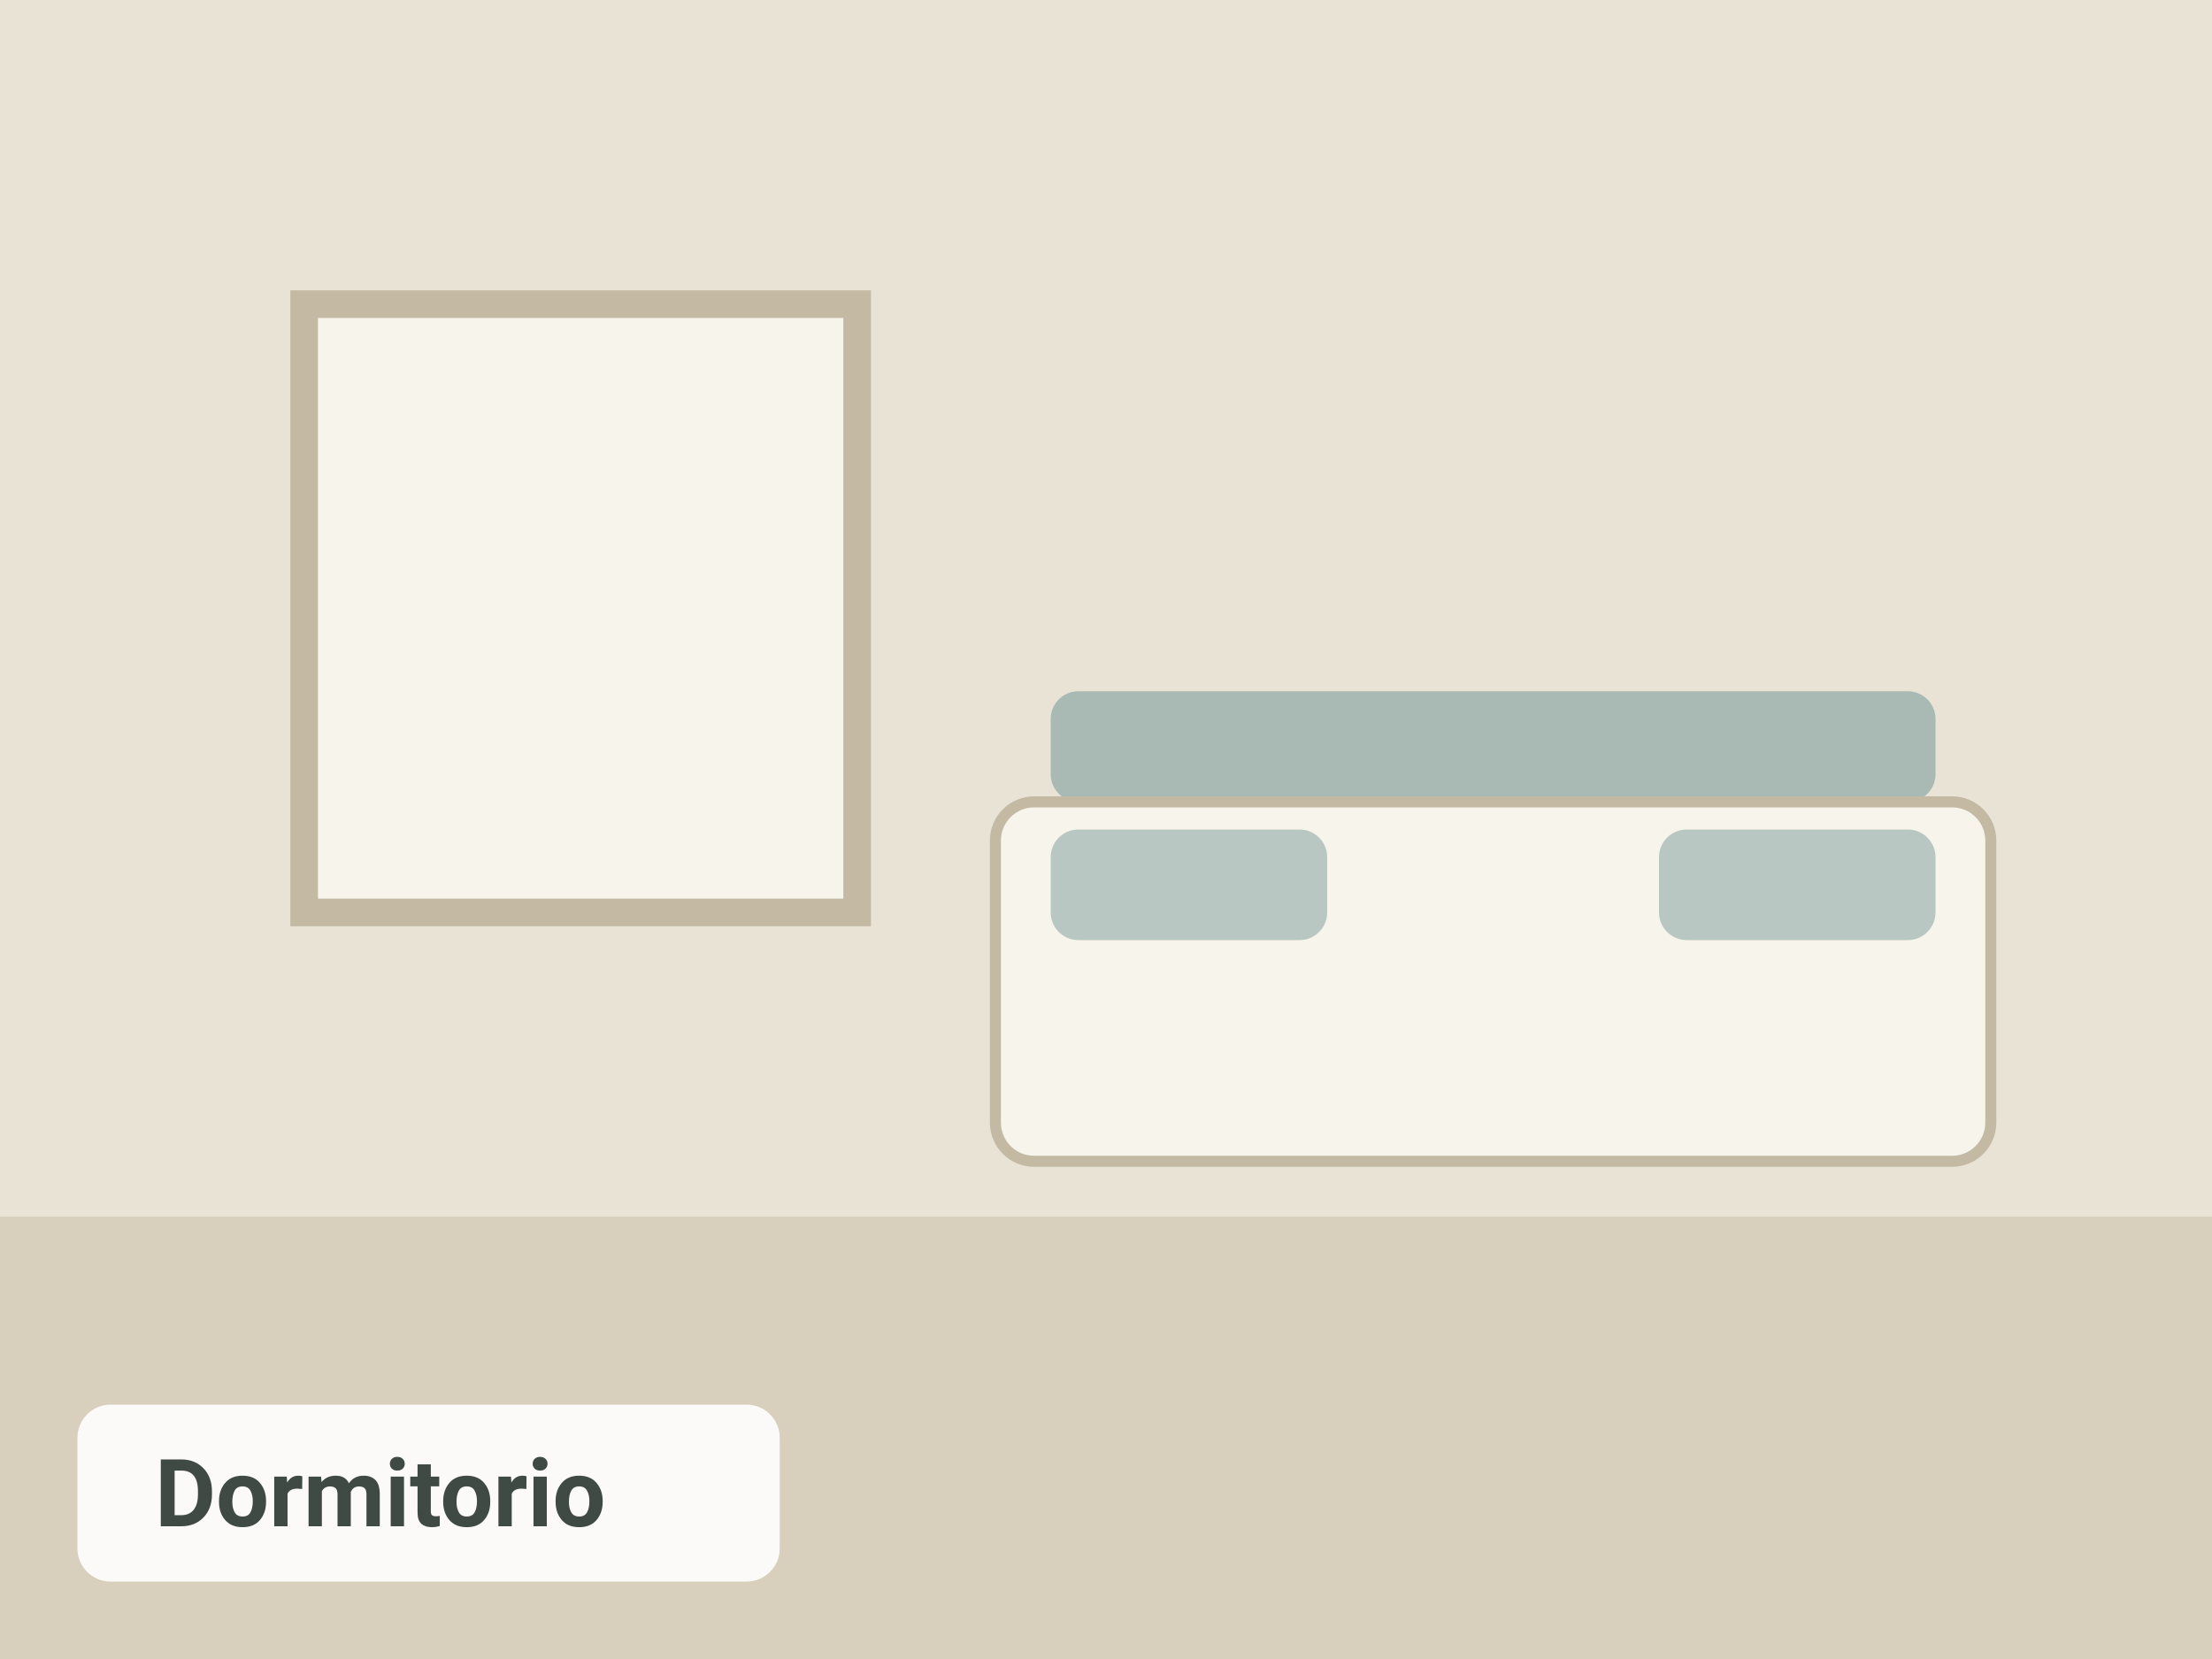
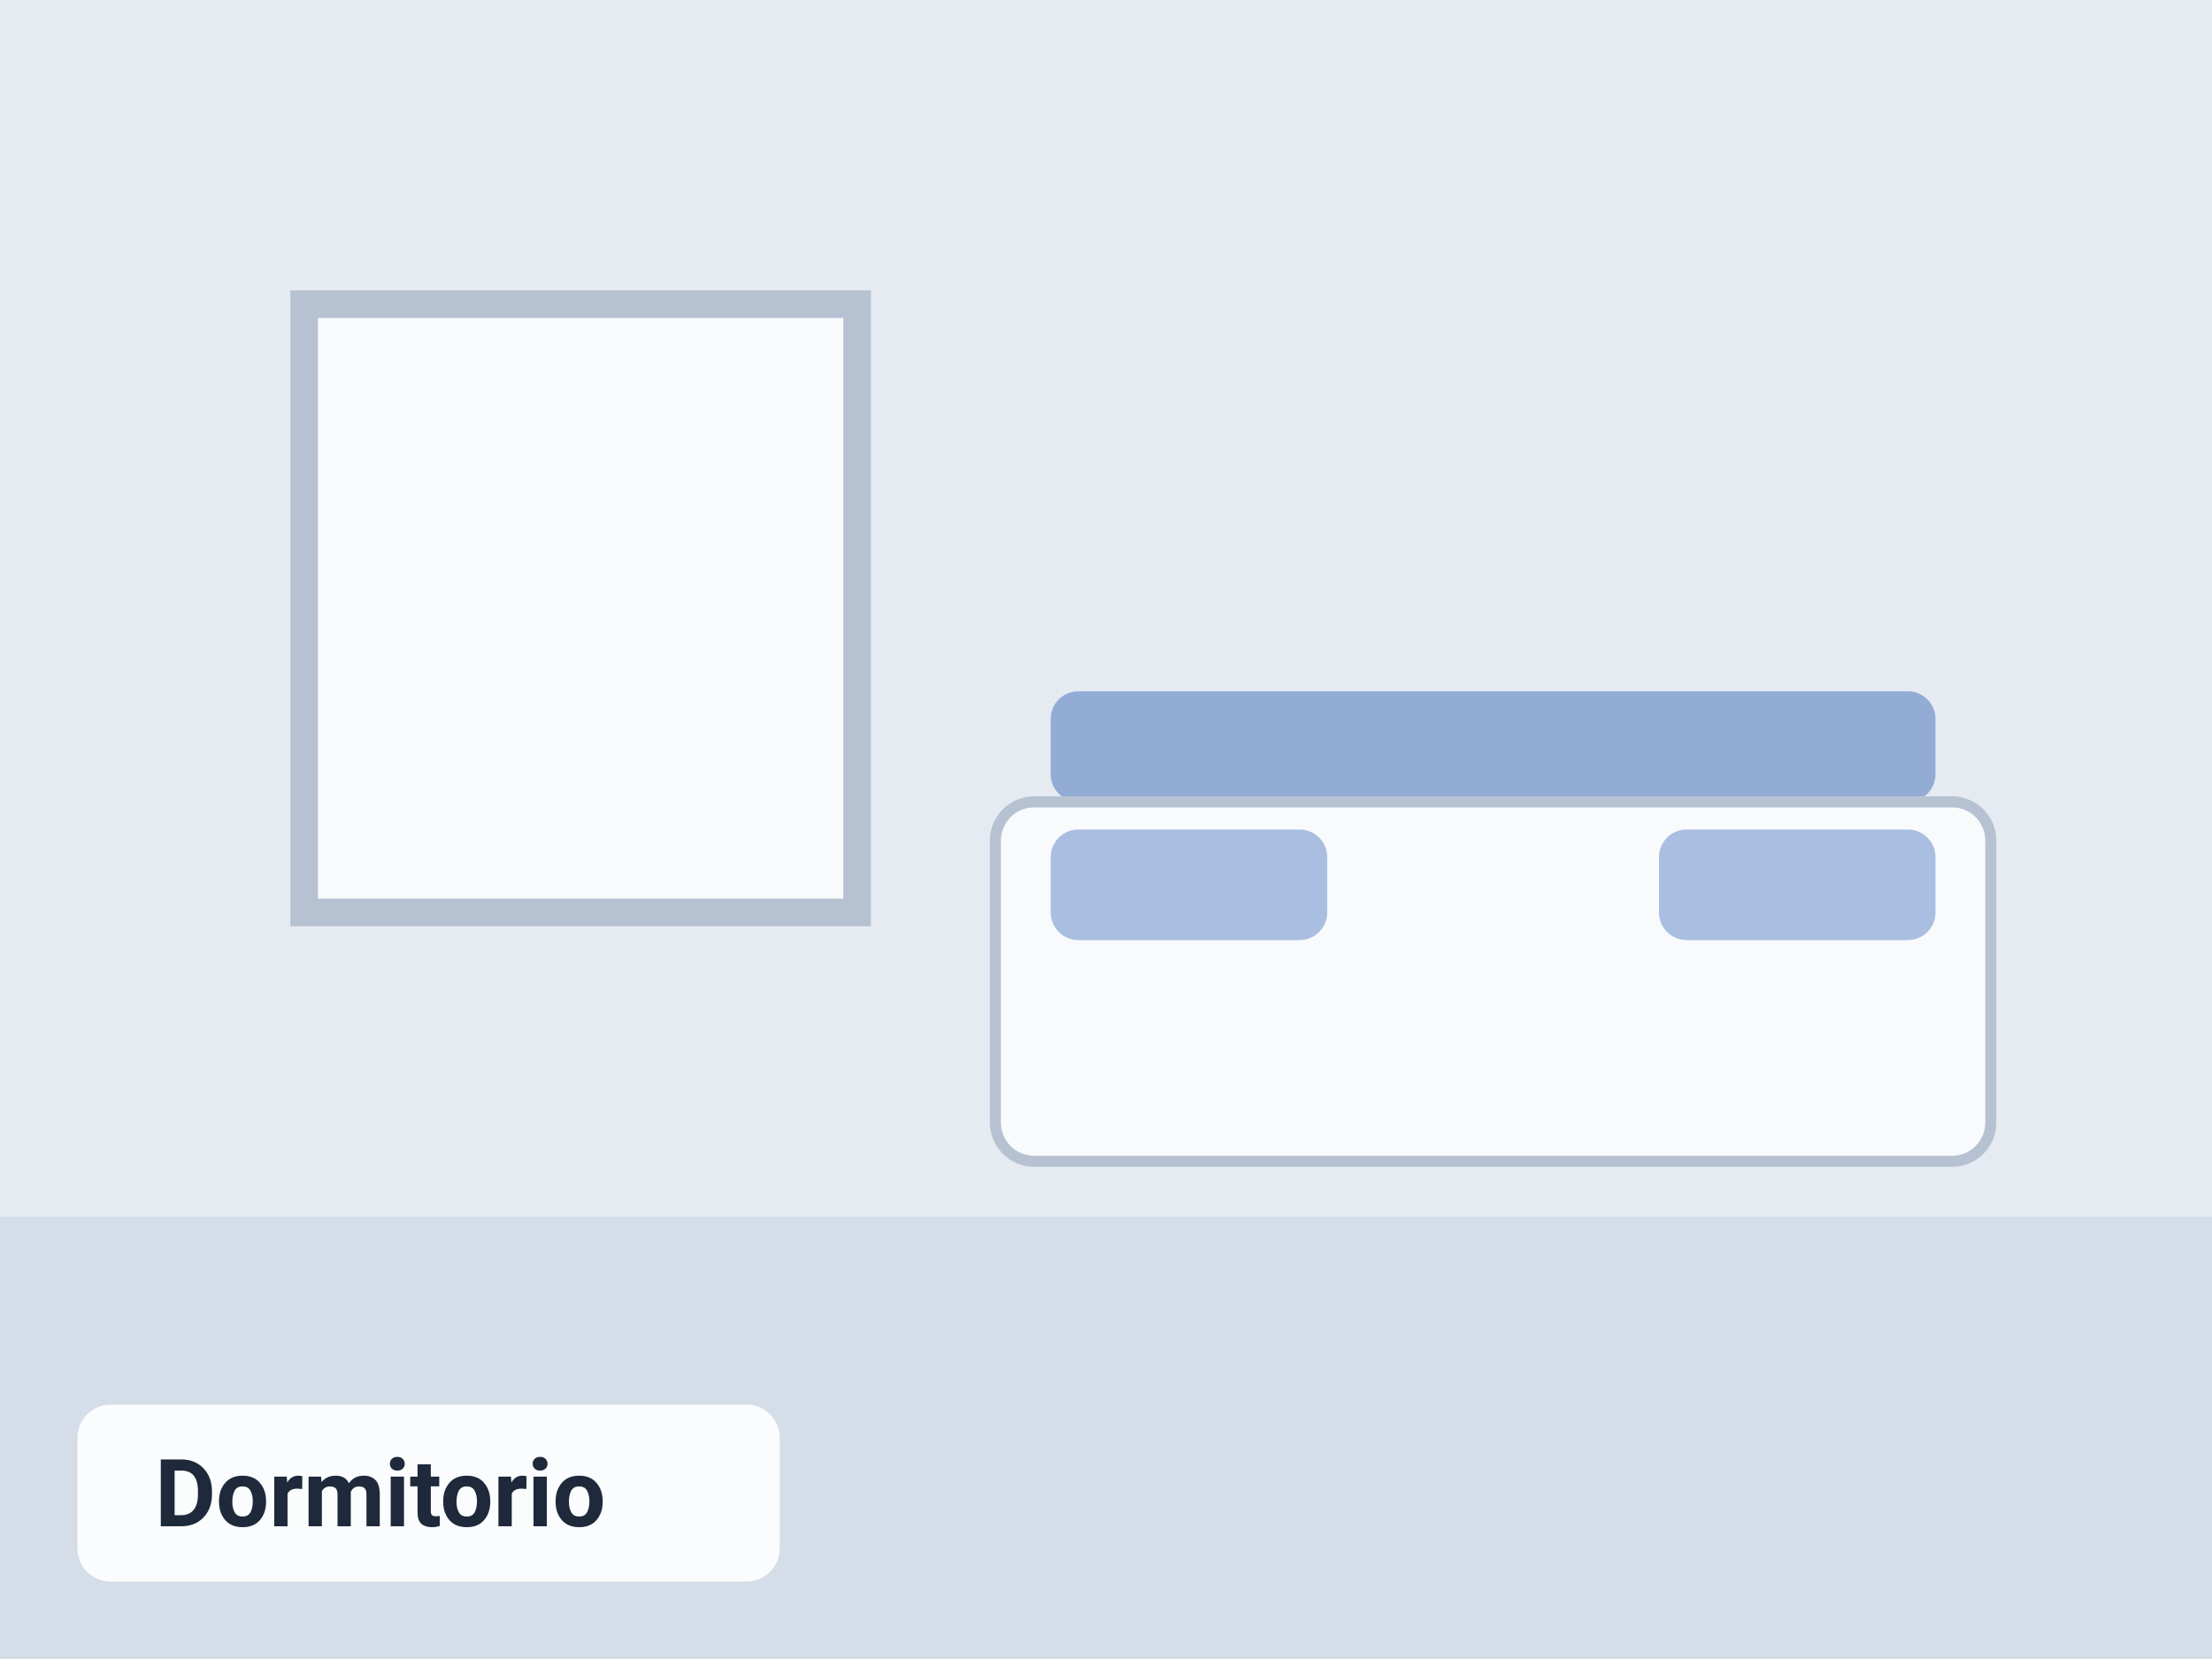
<svg xmlns="http://www.w3.org/2000/svg" width="800" height="600" viewBox="0 0 800 600">
-   <rect width="800" height="600" fill="#E9E3D6" />
-   <polygon points="0,440 800,440 800,600 0,600" fill="#D8CFBC" />
-   <rect x="110" y="110" width="200" height="220" fill="#F7F4EC" stroke="#C4BAA4" stroke-width="10" />
-   <rect x="380" y="250" width="320" height="40" rx="10" fill="#A9B9B3" />
-   <rect x="360" y="290" width="360" height="130" rx="14" fill="#F7F4EC" stroke="#C4BAA4" stroke-width="4" />
-   <rect x="380" y="300" width="100" height="40" rx="10" fill="#B9C7C2" />
-   <rect x="600" y="300" width="100" height="40" rx="10" fill="#B9C7C2" />
+   <rect width="800" height="600" fill="#E6EBF2" />
+   <polygon points="0,440 800,440 800,600 0,600" fill="#D5DDE8" />
+   <rect x="110" y="110" width="200" height="220" fill="#F8FAFC" stroke="#B6C2D2" stroke-width="10" />
+   <rect x="380" y="250" width="320" height="40" rx="10" fill="#93ACD6" />
+   <rect x="360" y="290" width="360" height="130" rx="14" fill="#F8FAFC" stroke="#B6C2D2" stroke-width="4" />
+   <rect x="380" y="300" width="100" height="40" rx="10" fill="#A9BEE0" />
+   <rect x="600" y="300" width="100" height="40" rx="10" fill="#A9BEE0" />
  <rect x="28" y="508" rx="12" width="254" height="64" fill="#FFFFFF" fill-opacity="0.9" />
-   <text x="56" y="552" font-family="system-ui, -apple-system, Segoe UI, Roboto, sans-serif" font-size="34" font-weight="600" fill="#3F4A44">Dormitorio</text>
+   <text x="56" y="552" font-family="system-ui, -apple-system, Segoe UI, Roboto, sans-serif" font-size="34" font-weight="600" fill="#1E293B">Dormitorio</text>
</svg>
